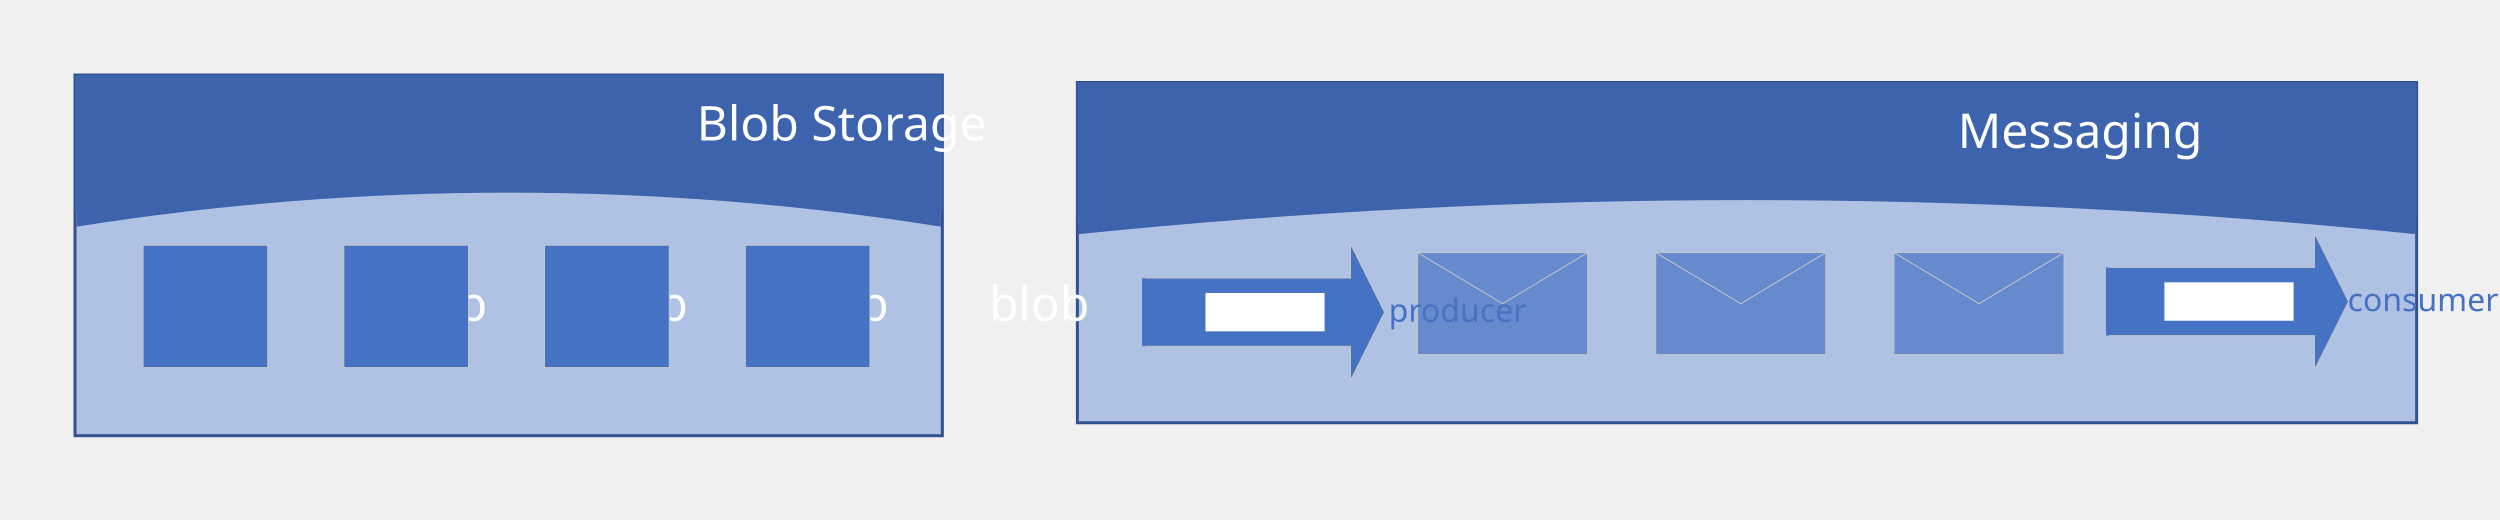
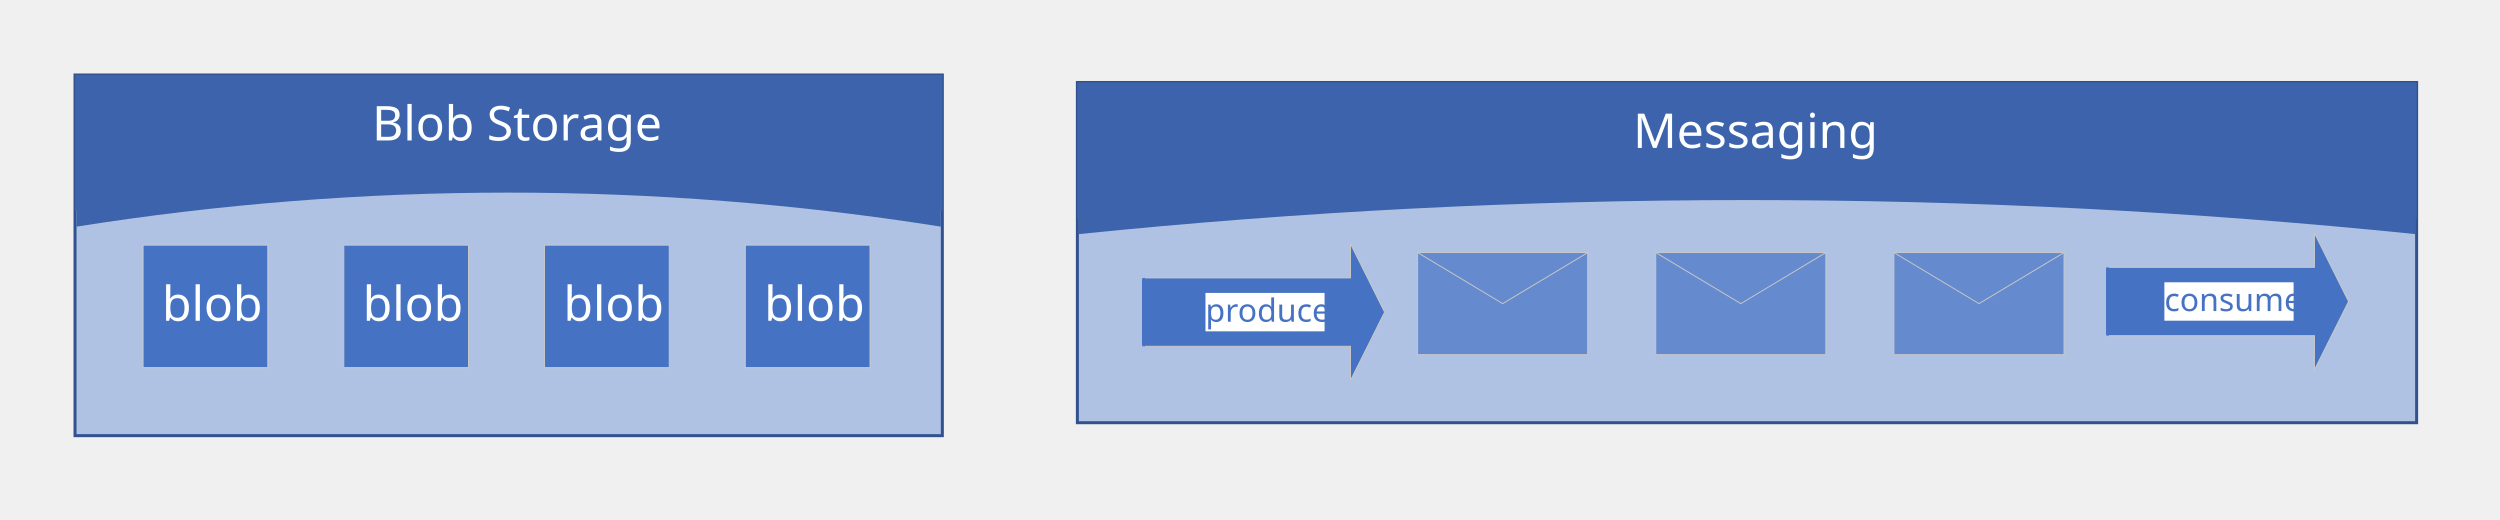
- <svg xmlns="http://www.w3.org/2000/svg" xmlns:ns1="http://schemas.microsoft.com/visio/2003/SVGExtensions/" width="8.679in" height="1.802in" viewBox="0 0 624.876 129.726" xml:space="preserve" color-interpolation-filters="sRGB" class="st14">
-   <ns1:documentProperties ns1:langID="1033" ns1:metric="true" ns1:viewMarkup="false">
-     <ns1:userDefs>
-       <ns1:ud ns1:nameU="msvNoAutoConnect" ns1:prompt="" ns1:val="VT0(0):26" />
-     </ns1:userDefs>
-   </ns1:documentProperties>
-   <style type="text/css">
- 	
- 		.st1 {fill:#b0c2e3;stroke:#31528f;stroke-width:0.75}
- 		.st2 {fill:#3c63ac}
- 		.st3 {fill:#feffff;font-family:Calibri;font-size:1em;font-stretch:semi-expanded}
- 		.st4 {fill:#4672c4;stroke:#c7c8c8;stroke-width:0.25}
- 		.st5 {fill:#feffff;font-family:Calibri;font-size:1em}
- 		.st6 {fill:#668ace}
- 		.st7 {stroke:#c7c8c8;stroke-width:0.24}
- 		.st8 {fill:#4672c4}
- 		.st9 {stroke:none;stroke-width:0.25}
- 		.st10 {stroke:#c8c8c8;stroke-width:0.25}
- 		.st11 {fill:#4672c4;stroke:none;stroke-width:0.25}
- 		.st12 {fill:#ffffff;stroke:none;stroke-linecap:butt;stroke-width:7.2}
- 		.st13 {fill:#4672c4;font-family:Calibri;font-size:0.667em}
- 		.st14 {fill:none;fill-rule:evenodd;font-size:12px;overflow:visible;stroke-linecap:square;stroke-miterlimit:3}
- 	
- 	</style>
-   <g ns1:mID="4" ns1:index="1" ns1:groupContext="foregroundPage">
-     <ns1:userDefs>
-       <ns1:ud ns1:nameU="visNavType" ns1:val="VT0(1):26" />
-       <ns1:ud ns1:nameU="msvThemeOrder" ns1:val="VT0(0):26" />
-     </ns1:userDefs>
-     <ns1:pageProperties ns1:drawingScale="0.0393701" ns1:pageScale="0.0393701" ns1:drawingUnits="24" ns1:shadowOffsetX="8.50394" ns1:shadowOffsetY="-8.50394" />
-     <ns1:layer ns1:name="Connector" ns1:index="0" />
-     <ns1:layer ns1:name="Container" ns1:index="1" />
-     <ns1:layer ns1:name="Flowchart" ns1:index="2" />
-     <g id="group489-1" transform="translate(18.75,-20.8346)" ns1:mID="489" ns1:groupContext="group" ns1:layerMember="1">
-       <ns1:userDefs>
-         <ns1:ud ns1:nameU="msvShapeCategories" ns1:prompt="" ns1:val="VT4(ContainerStyleDefaults)" />
-         <ns1:ud ns1:nameU="msvStructureType" ns1:prompt="" ns1:val="VT4(Container)" />
-         <ns1:ud ns1:nameU="msvSDContainerMargin" ns1:prompt="" ns1:val="VT0(0.11811023622047):24" />
-         <ns1:ud ns1:nameU="msvSDContainerResize" ns1:prompt="" ns1:val="VT0(1):26" />
-         <ns1:ud ns1:nameU="msvSDContainerLocked" ns1:prompt="" ns1:val="VT0(0):5" />
-         <ns1:ud ns1:nameU="msvSDContainerNoHighlight" ns1:prompt="" ns1:val="VT0(0):5" />
-         <ns1:ud ns1:nameU="msvSDContainerNoRibbon" ns1:prompt="" ns1:val="VT0(0):5" />
-         <ns1:ud ns1:nameU="msvSDContainerStyle" ns1:prompt="" ns1:val="VT0(7):26" />
-         <ns1:ud ns1:nameU="msvSDContainerStyleCount" ns1:prompt="" ns1:val="VT0(14):26" />
-         <ns1:ud ns1:nameU="msvSDContainerRequiredCategories" ns1:prompt="" ns1:val="VT0(0):26" />
-         <ns1:ud ns1:nameU="msvSDContainerExcludedCategories" ns1:prompt="" ns1:val="VT4(DoNotContain)" />
-         <ns1:ud ns1:nameU="msvSDHeadingStyle" ns1:prompt="" ns1:val="VT0(1):26" />
-         <ns1:ud ns1:nameU="msvSDHeadingStyleCount" ns1:prompt="" ns1:val="VT0(4):26" />
-         <ns1:ud ns1:nameU="HeadingSide" ns1:prompt="" ns1:val="VT0(0):26" />
-         <ns1:ud ns1:nameU="HeadingSpan" ns1:prompt="" ns1:val="VT0(0):26" />
-         <ns1:ud ns1:nameU="HeadingAlign" ns1:prompt="" ns1:val="VT0(0):26" />
-         <ns1:ud ns1:nameU="RTL" ns1:prompt="" ns1:val="VT0(0):5" />
-         <ns1:ud ns1:nameU="FnForceContrast" ns1:prompt="" ns1:val="VT5(#ffffff)" />
-         <ns1:ud ns1:nameU="BaseColor" ns1:prompt="" ns1:val="VT5(#96afcf)" />
-         <ns1:ud ns1:nameU="HColor1" ns1:prompt="" ns1:val="VT5(#e0e8f1)" />
-         <ns1:ud ns1:nameU="HColor2" ns1:prompt="" ns1:val="VT5(#b4c6dc)" />
-         <ns1:ud ns1:nameU="HColor3" ns1:prompt="" ns1:val="VT5(#89a6c9)" />
-         <ns1:ud ns1:nameU="HColor4" ns1:prompt="" ns1:val="VT5(#b7cde8)" />
-         <ns1:ud ns1:nameU="BColor1" ns1:prompt="" ns1:val="VT5(#eff3f8)" />
-         <ns1:ud ns1:nameU="BColor2" ns1:prompt="" ns1:val="VT5(#e0e8f1)" />
-         <ns1:ud ns1:nameU="LineColor" ns1:prompt="" ns1:val="VT5(#5b84b5)" />
-         <ns1:ud ns1:nameU="visVersion" ns1:prompt="" ns1:val="VT0(15):26" />
-         <ns1:ud ns1:nameU="Embellishment" ns1:prompt="" ns1:val="VT0(2):26" />
-         <ns1:ud ns1:nameU="msvSDContainerMargin" ns1:prompt="" ns1:val="VT0(0.23622047244094):24" />
-         <ns1:ud ns1:nameU="BaseColor" ns1:prompt="" ns1:val="VT5(#3d64ac)" />
-         <ns1:ud ns1:nameU="HColor1" ns1:prompt="" ns1:val="VT5(#c4d1ea)" />
-         <ns1:ud ns1:nameU="HColor2" ns1:prompt="" ns1:val="VT5(#7493cd)" />
-         <ns1:ud ns1:nameU="HColor3" ns1:prompt="" ns1:val="VT5(#3f67b1)" />
-         <ns1:ud ns1:nameU="HColor4" ns1:prompt="" ns1:val="VT5(#83a4e0)" />
-         <ns1:ud ns1:nameU="BColor1" ns1:prompt="" ns1:val="VT5(#e3eaf4)" />
-         <ns1:ud ns1:nameU="BColor2" ns1:prompt="" ns1:val="VT5(#cad6ec)" />
-         <ns1:ud ns1:nameU="LineColor" ns1:prompt="" ns1:val="VT5(#27406d)" />
-         <ns1:ud ns1:nameU="visNavOrder" ns1:val="VT0(25000):26" />
-       </ns1:userDefs>
-       <g id="group490-2" ns1:mID="490" ns1:groupContext="group" ns1:layerMember="1">
-         <ns1:userDefs>
-           <ns1:ud ns1:nameU="msvStructureType" ns1:prompt="" ns1:val="VT0(0):26" />
-           <ns1:ud ns1:nameU="CStyle" ns1:prompt="" ns1:val="VT0(7):26" />
-           <ns1:ud ns1:nameU="HSide" ns1:prompt="" ns1:val="VT0(0):26" />
-           <ns1:ud ns1:nameU="HSpan" ns1:prompt="" ns1:val="VT0(0):26" />
-           <ns1:ud ns1:nameU="HAlign" ns1:prompt="" ns1:val="VT0(0):26" />
-           <ns1:ud ns1:nameU="HorzAlign" ns1:prompt="" ns1:val="VT0(1):26" />
-           <ns1:ud ns1:nameU="SquareCorners" ns1:prompt="" ns1:val="VT0(0):26" />
-           <ns1:ud ns1:nameU="Corner6" ns1:prompt="" ns1:val="VT0(0.19685039370079):24" />
-           <ns1:ud ns1:nameU="FillForegndIn" ns1:prompt="" ns1:val="VT5(#e0e8f1)" />
-           <ns1:ud ns1:nameU="FillBkgndIn" ns1:prompt="" ns1:val="VT5(#eff3f8)" />
-           <ns1:ud ns1:nameU="FillPatternIn" ns1:prompt="" ns1:val="VT0(1):26" />
-           <ns1:ud ns1:nameU="BaseColor" ns1:prompt="" ns1:val="VT5(#e0e8f1)" />
-           <ns1:ud ns1:nameU="FillForegndIn" ns1:prompt="" ns1:val="VT5(#cad6ec)" />
-           <ns1:ud ns1:nameU="FillBkgndIn" ns1:prompt="" ns1:val="VT5(#e3eaf4)" />
-           <ns1:ud ns1:nameU="BaseColor" ns1:prompt="" ns1:val="VT5(#cad6ec)" />
-         </ns1:userDefs>
-         <g id="shape491-3" ns1:mID="491" ns1:groupContext="shape" ns1:layerMember="1" transform="translate(2.83465,2.83465)">
-           <ns1:userDefs>
-             <ns1:ud ns1:nameU="msvStructureType" ns1:prompt="" ns1:val="VT0(0):26" />
-             <ns1:ud ns1:nameU="msvThemeColors" ns1:prompt="" ns1:val="VT0(0):26" />
-             <ns1:ud ns1:nameU="msvThemeEffects" ns1:prompt="" ns1:val="VT0(0):26" />
-             <ns1:ud ns1:nameU="CStyle" ns1:prompt="" ns1:val="VT0(7):26" />
-             <ns1:ud ns1:nameU="HSide" ns1:prompt="" ns1:val="VT0(0):26" />
-             <ns1:ud ns1:nameU="HSpan" ns1:prompt="" ns1:val="VT0(0):26" />
-             <ns1:ud ns1:nameU="HAlign" ns1:prompt="" ns1:val="VT0(0):26" />
-             <ns1:ud ns1:nameU="HorzAlign" ns1:prompt="" ns1:val="VT0(1):26" />
-             <ns1:ud ns1:nameU="SquareCorners" ns1:prompt="" ns1:val="VT0(0):26" />
-             <ns1:ud ns1:nameU="OffsetX10" ns1:prompt="" ns1:val="VT0(0.039370078740157):24" />
-             <ns1:ud ns1:nameU="OffsetY10" ns1:prompt="" ns1:val="VT0(-0.039370078740157):24" />
-           </ns1:userDefs>
-         </g>
-         <g id="shape490-5" ns1:mID="490" ns1:groupContext="groupContent" ns1:layerMember="1">
+ <svg xmlns="http://www.w3.org/2000/svg" width="833.169" height="172.969" class="st14" color-interpolation-filters="sRGB" viewBox="0 0 624.876 129.726" xml:space="preserve">
+   <style type="text/css">.st1{fill:#b0c2e3;stroke:#31528f;stroke-width:.75}.st2{fill:#3c63ac}.st3{fill:#feffff;font-family:Calibri;font-size:1em;font-stretch:semi-expanded}.st4{fill:#4672c4;stroke:#c7c8c8;stroke-width:.25}.st5{fill:#feffff;font-family:Calibri;font-size:1em}.st6{fill:#668ace}.st7{stroke:#c7c8c8;stroke-width:.24}.st8{fill:#4672c4}.st9{stroke:none;stroke-width:.25}.st10,.st11,.st12{stroke:#c8c8c8;stroke-width:.25}.st11,.st12{fill:#4672c4;stroke:none}.st12{fill:#fff;stroke-linecap:butt;stroke-width:7.2}.st13{fill:#4672c4;font-family:Calibri;font-size:.667em}.st14{fill:none;fill-rule:evenodd;font-size:12px;overflow:visible;stroke-linecap:square;stroke-miterlimit:3}</style>
+   <g>
+     <g id="group489-1" transform="translate(18.75,-20.8346)">
+       <g id="group490-2">
+         <g id="shape491-3" transform="translate(2.83465,2.83465)" />
+         <g id="shape490-5">
          <path d="M0 129.73 L108.39 129.73 L216.79 129.73 L216.79 39.58 L108.39 39.58 L0 39.58 L0 129.73 Z" class="st1" />
        </g>
      </g>
-       <g id="group492-7" transform="translate(0,-64.6299)" ns1:mID="492" ns1:groupContext="group" ns1:layerMember="1">
-         <ns1:userDefs>
-           <ns1:ud ns1:nameU="msvStructureType" ns1:prompt="" ns1:val="VT4(Heading)" />
-           <ns1:ud ns1:nameU="CStyle" ns1:prompt="" ns1:val="VT0(7):26" />
-           <ns1:ud ns1:nameU="HSide" ns1:prompt="" ns1:val="VT0(0):26" />
-           <ns1:ud ns1:nameU="HSpan" ns1:prompt="" ns1:val="VT0(0):26" />
-           <ns1:ud ns1:nameU="HAlign" ns1:prompt="" ns1:val="VT0(0):26" />
-           <ns1:ud ns1:nameU="Hidden" ns1:prompt="" ns1:val="VT0(0):5" />
-           <ns1:ud ns1:nameU="HorzAlign" ns1:prompt="" ns1:val="VT0(1):26" />
-           <ns1:ud ns1:nameU="Rounding" ns1:prompt="" ns1:val="VT0(0):1" />
-           <ns1:ud ns1:nameU="SquareCorners" ns1:prompt="" ns1:val="VT0(3):26" />
-           <ns1:ud ns1:nameU="Inset" ns1:prompt="" ns1:val="VT0(0):24" />
-           <ns1:ud ns1:nameU="InsideRadius" ns1:prompt="" ns1:val="VT0(0):24" />
-           <ns1:ud ns1:nameU="InsetXInt" ns1:prompt="" ns1:val="VT0(0):24" />
-           <ns1:ud ns1:nameU="HTxtMargin" ns1:prompt="" ns1:val="VT0(0.059055118110236):24" />
-           <ns1:ud ns1:nameU="HTxtWidth" ns1:prompt="" ns1:val="VT0(2.9527559055118):24" />
-           <ns1:ud ns1:nameU="HLeft" ns1:prompt="" ns1:val="VT0(0):26" />
-           <ns1:ud ns1:nameU="HRight" ns1:prompt="" ns1:val="VT0(2.9527559055118):24" />
-           <ns1:ud ns1:nameU="SquareCorners7" ns1:prompt="" ns1:val="VT0(3):26" />
-           <ns1:ud ns1:nameU="Offset" ns1:prompt="" ns1:val="VT0(0):26" />
-           <ns1:ud ns1:nameU="Rounding8" ns1:prompt="" ns1:val="VT0(0.11811023622047):24" />
-           <ns1:ud ns1:nameU="InsetX9" ns1:prompt="" ns1:val="VT0(0):26" />
-           <ns1:ud ns1:nameU="InsetY9" ns1:prompt="" ns1:val="VT0(0):26" />
-           <ns1:ud ns1:nameU="OffsetY11" ns1:prompt="" ns1:val="VT0(0):26" />
-           <ns1:ud ns1:nameU="OffsetY12" ns1:prompt="" ns1:val="VT0(0):26" />
-           <ns1:ud ns1:nameU="Width12" ns1:prompt="" ns1:val="VT0(0):26" />
-           <ns1:ud ns1:nameU="msvSDContainerHeadingEdge" ns1:prompt="" ns1:val="VT4(Bottom)" />
-           <ns1:ud ns1:nameU="HLineVisible" ns1:prompt="" ns1:val="VT0(0):5" />
-           <ns1:ud ns1:nameU="HFillVisible" ns1:prompt="" ns1:val="VT0(1):5" />
-           <ns1:ud ns1:nameU="FillForegndIn" ns1:prompt="" ns1:val="VT5(#96afcf)" />
-           <ns1:ud ns1:nameU="FillBkgndIn" ns1:prompt="" ns1:val="VT5(#96afcf)" />
-           <ns1:ud ns1:nameU="BaseColor" ns1:prompt="" ns1:val="VT5(#96afcf)" />
-           <ns1:ud ns1:nameU="FillPatternIn" ns1:prompt="" ns1:val="VT0(1):26" />
-           <ns1:ud ns1:nameU="HTxtWidth" ns1:prompt="" ns1:val="VT0(3.0109414705528):1" />
-           <ns1:ud ns1:nameU="HRight" ns1:prompt="" ns1:val="VT0(3.0109414705528):1" />
-           <ns1:ud ns1:nameU="FillForegndIn" ns1:prompt="" ns1:val="VT5(#3d64ac)" />
-           <ns1:ud ns1:nameU="FillBkgndIn" ns1:prompt="" ns1:val="VT5(#3d64ac)" />
-           <ns1:ud ns1:nameU="BaseColor" ns1:prompt="" ns1:val="VT5(#3d64ac)" />
-         </ns1:userDefs>
-         <g id="shape493-8" ns1:mID="493" ns1:groupContext="shape" ns1:layerMember="1" transform="translate(0,12.3809)">
-           <ns1:userDefs>
-             <ns1:ud ns1:nameU="msvStructureType" ns1:prompt="" ns1:val="VT0(0):26" />
-             <ns1:ud ns1:nameU="msvThemeColors" ns1:prompt="" ns1:val="VT0(0):26" />
-             <ns1:ud ns1:nameU="msvThemeEffects" ns1:prompt="" ns1:val="VT0(0):26" />
-             <ns1:ud ns1:nameU="CStyle" ns1:prompt="" ns1:val="VT0(7):26" />
-             <ns1:ud ns1:nameU="Rounding" ns1:prompt="" ns1:val="VT0(0):1" />
-             <ns1:ud ns1:nameU="SquareCorners" ns1:prompt="" ns1:val="VT0(3):26" />
-             <ns1:ud ns1:nameU="HLeft" ns1:prompt="" ns1:val="VT0(0):26" />
-             <ns1:ud ns1:nameU="HRight" ns1:prompt="" ns1:val="VT0(2.9527559055118):24" />
-             <ns1:ud ns1:nameU="Hidden" ns1:prompt="" ns1:val="VT0(0):5" />
-             <ns1:ud ns1:nameU="BowHeight7" ns1:prompt="" ns1:val="VT0(0.11811023622047):24" />
-             <ns1:ud ns1:nameU="Offset7" ns1:prompt="" ns1:val="VT0(0.0052083333333333):3" />
-             <ns1:ud ns1:nameU="AnchorPt7" ns1:prompt="" ns1:val="VT0(0.49676017060367):24" />
-             <ns1:ud ns1:nameU="HSide" ns1:prompt="" ns1:val="VT0(0):26" />
-             <ns1:ud ns1:nameU="HAlign" ns1:prompt="" ns1:val="VT0(0):26" />
-             <ns1:ud ns1:nameU="HRight" ns1:prompt="" ns1:val="VT0(3.0109414705528):1" />
-             <ns1:ud ns1:nameU="Offset7" ns1:prompt="" ns1:val="VT0(0.0052083333333333):29" />
-           </ns1:userDefs>
-           <path d="M0.38 129.73 A690.292 690.292 0 0 1 216.41 129.73 L216.41 125.47 A690.292 690.292 -180 0 0 0.37 125.47          L0.37 129.73 Z" class="st2" />
+       <g id="group492-7" transform="translate(0,-64.6299)">
+         <g id="shape493-8" transform="translate(0,12.3809)">
+           <path d="M0.38 129.73 A690.292 690.292 0 0 1 216.41 129.73 L216.41 125.47 A690.292 690.292 -180 0 0 0.37 125.47 L0.37 129.73 Z" class="st2" />
        </g>
-         <g id="shape492-11" ns1:mID="492" ns1:groupContext="groupContent" ns1:layerMember="1">
-           <ns1:textBlock ns1:margins="rect(4,6,4,6)" ns1:tabSpace="42.5197" />
-           <ns1:textRect cx="108.394" cy="116.97" width="216.79" height="25.512" />
+         <g id="shape492-11">
          <path d="M-0 138.23 A695.064 695.064 0 0 1 216.79 138.23 L216.79 104.21 L0 104.21 L0 138.23 Z" class="st2" />
-           <text x="74.27" y="120.57" class="st3" ns1:langID="2057">
-             <ns1:paragraph ns1:horizAlign="1" />
-             <ns1:tabList />Blob Storage</text>
+           <text x="74.27" y="120.57" class="st3">Blob Storage</text>
        </g>
      </g>
    </g>
-     <g id="group499-15" transform="translate(269.288,-24.0736)" ns1:mID="499" ns1:groupContext="group" ns1:layerMember="1">
-       <ns1:userDefs>
-         <ns1:ud ns1:nameU="msvShapeCategories" ns1:prompt="" ns1:val="VT4(ContainerStyleDefaults)" />
-         <ns1:ud ns1:nameU="msvStructureType" ns1:prompt="" ns1:val="VT4(Container)" />
-         <ns1:ud ns1:nameU="msvSDContainerMargin" ns1:prompt="" ns1:val="VT0(0.11811023622047):24" />
-         <ns1:ud ns1:nameU="msvSDContainerResize" ns1:prompt="" ns1:val="VT0(1):26" />
-         <ns1:ud ns1:nameU="msvSDContainerLocked" ns1:prompt="" ns1:val="VT0(0):5" />
-         <ns1:ud ns1:nameU="msvSDContainerNoHighlight" ns1:prompt="" ns1:val="VT0(0):5" />
-         <ns1:ud ns1:nameU="msvSDContainerNoRibbon" ns1:prompt="" ns1:val="VT0(0):5" />
-         <ns1:ud ns1:nameU="msvSDContainerStyle" ns1:prompt="" ns1:val="VT0(7):26" />
-         <ns1:ud ns1:nameU="msvSDContainerStyleCount" ns1:prompt="" ns1:val="VT0(14):26" />
-         <ns1:ud ns1:nameU="msvSDContainerRequiredCategories" ns1:prompt="" ns1:val="VT0(0):26" />
-         <ns1:ud ns1:nameU="msvSDContainerExcludedCategories" ns1:prompt="" ns1:val="VT4(DoNotContain)" />
-         <ns1:ud ns1:nameU="msvSDHeadingStyle" ns1:prompt="" ns1:val="VT0(1):26" />
-         <ns1:ud ns1:nameU="msvSDHeadingStyleCount" ns1:prompt="" ns1:val="VT0(4):26" />
-         <ns1:ud ns1:nameU="HeadingSide" ns1:prompt="" ns1:val="VT0(0):26" />
-         <ns1:ud ns1:nameU="HeadingSpan" ns1:prompt="" ns1:val="VT0(0):26" />
-         <ns1:ud ns1:nameU="HeadingAlign" ns1:prompt="" ns1:val="VT0(0):26" />
-         <ns1:ud ns1:nameU="RTL" ns1:prompt="" ns1:val="VT0(0):5" />
-         <ns1:ud ns1:nameU="FnForceContrast" ns1:prompt="" ns1:val="VT5(#ffffff)" />
-         <ns1:ud ns1:nameU="BaseColor" ns1:prompt="" ns1:val="VT5(#96afcf)" />
-         <ns1:ud ns1:nameU="HColor1" ns1:prompt="" ns1:val="VT5(#e0e8f1)" />
-         <ns1:ud ns1:nameU="HColor2" ns1:prompt="" ns1:val="VT5(#b4c6dc)" />
-         <ns1:ud ns1:nameU="HColor3" ns1:prompt="" ns1:val="VT5(#89a6c9)" />
-         <ns1:ud ns1:nameU="HColor4" ns1:prompt="" ns1:val="VT5(#b7cde8)" />
-         <ns1:ud ns1:nameU="BColor1" ns1:prompt="" ns1:val="VT5(#eff3f8)" />
-         <ns1:ud ns1:nameU="BColor2" ns1:prompt="" ns1:val="VT5(#e0e8f1)" />
-         <ns1:ud ns1:nameU="LineColor" ns1:prompt="" ns1:val="VT5(#5b84b5)" />
-         <ns1:ud ns1:nameU="visVersion" ns1:prompt="" ns1:val="VT0(15):26" />
-         <ns1:ud ns1:nameU="Embellishment" ns1:prompt="" ns1:val="VT0(2):26" />
-         <ns1:ud ns1:nameU="msvSDContainerMargin" ns1:prompt="" ns1:val="VT0(0.23622047244094):24" />
-         <ns1:ud ns1:nameU="BaseColor" ns1:prompt="" ns1:val="VT5(#3d64ac)" />
-         <ns1:ud ns1:nameU="HColor1" ns1:prompt="" ns1:val="VT5(#c4d1ea)" />
-         <ns1:ud ns1:nameU="HColor2" ns1:prompt="" ns1:val="VT5(#7493cd)" />
-         <ns1:ud ns1:nameU="HColor3" ns1:prompt="" ns1:val="VT5(#3f67b1)" />
-         <ns1:ud ns1:nameU="HColor4" ns1:prompt="" ns1:val="VT5(#83a4e0)" />
-         <ns1:ud ns1:nameU="BColor1" ns1:prompt="" ns1:val="VT5(#e3eaf4)" />
-         <ns1:ud ns1:nameU="BColor2" ns1:prompt="" ns1:val="VT5(#cad6ec)" />
-         <ns1:ud ns1:nameU="LineColor" ns1:prompt="" ns1:val="VT5(#27406d)" />
-         <ns1:ud ns1:nameU="visNavOrder" ns1:val="VT0(38000):26" />
-       </ns1:userDefs>
-       <g id="group500-16" ns1:mID="500" ns1:groupContext="group" ns1:layerMember="1">
-         <ns1:userDefs>
-           <ns1:ud ns1:nameU="msvStructureType" ns1:prompt="" ns1:val="VT0(0):26" />
-           <ns1:ud ns1:nameU="CStyle" ns1:prompt="" ns1:val="VT0(7):26" />
-           <ns1:ud ns1:nameU="HSide" ns1:prompt="" ns1:val="VT0(0):26" />
-           <ns1:ud ns1:nameU="HSpan" ns1:prompt="" ns1:val="VT0(0):26" />
-           <ns1:ud ns1:nameU="HAlign" ns1:prompt="" ns1:val="VT0(0):26" />
-           <ns1:ud ns1:nameU="HorzAlign" ns1:prompt="" ns1:val="VT0(1):26" />
-           <ns1:ud ns1:nameU="SquareCorners" ns1:prompt="" ns1:val="VT0(0):26" />
-           <ns1:ud ns1:nameU="Corner6" ns1:prompt="" ns1:val="VT0(0.19685039370079):24" />
-           <ns1:ud ns1:nameU="FillForegndIn" ns1:prompt="" ns1:val="VT5(#e0e8f1)" />
-           <ns1:ud ns1:nameU="FillBkgndIn" ns1:prompt="" ns1:val="VT5(#eff3f8)" />
-           <ns1:ud ns1:nameU="FillPatternIn" ns1:prompt="" ns1:val="VT0(1):26" />
-           <ns1:ud ns1:nameU="BaseColor" ns1:prompt="" ns1:val="VT5(#e0e8f1)" />
-           <ns1:ud ns1:nameU="FillForegndIn" ns1:prompt="" ns1:val="VT5(#cad6ec)" />
-           <ns1:ud ns1:nameU="FillBkgndIn" ns1:prompt="" ns1:val="VT5(#e3eaf4)" />
-           <ns1:ud ns1:nameU="BaseColor" ns1:prompt="" ns1:val="VT5(#cad6ec)" />
-         </ns1:userDefs>
-         <g id="shape501-17" ns1:mID="501" ns1:groupContext="shape" ns1:layerMember="1" transform="translate(2.83465,2.83465)">
-           <ns1:userDefs>
-             <ns1:ud ns1:nameU="msvStructureType" ns1:prompt="" ns1:val="VT0(0):26" />
-             <ns1:ud ns1:nameU="msvThemeColors" ns1:prompt="" ns1:val="VT0(0):26" />
-             <ns1:ud ns1:nameU="msvThemeEffects" ns1:prompt="" ns1:val="VT0(0):26" />
-             <ns1:ud ns1:nameU="CStyle" ns1:prompt="" ns1:val="VT0(7):26" />
-             <ns1:ud ns1:nameU="HSide" ns1:prompt="" ns1:val="VT0(0):26" />
-             <ns1:ud ns1:nameU="HSpan" ns1:prompt="" ns1:val="VT0(0):26" />
-             <ns1:ud ns1:nameU="HAlign" ns1:prompt="" ns1:val="VT0(0):26" />
-             <ns1:ud ns1:nameU="HorzAlign" ns1:prompt="" ns1:val="VT0(1):26" />
-             <ns1:ud ns1:nameU="SquareCorners" ns1:prompt="" ns1:val="VT0(0):26" />
-             <ns1:ud ns1:nameU="OffsetX10" ns1:prompt="" ns1:val="VT0(0.039370078740157):24" />
-             <ns1:ud ns1:nameU="OffsetY10" ns1:prompt="" ns1:val="VT0(-0.039370078740157):24" />
-           </ns1:userDefs>
-         </g>
-         <g id="shape500-19" ns1:mID="500" ns1:groupContext="groupContent" ns1:layerMember="1">
+     <g id="group499-15" transform="translate(269.288,-24.0736)">
+       <g id="group500-16">
+         <g id="shape501-17" transform="translate(2.83465,2.83465)" />
+         <g id="shape500-19">
          <path d="M0 129.73 L167.38 129.73 L334.75 129.73 L334.75 44.69 L167.38 44.69 L0 44.69 L0 129.73 Z" class="st1" />
        </g>
      </g>
-       <g id="group502-21" transform="translate(0,-59.5276)" ns1:mID="502" ns1:groupContext="group" ns1:layerMember="1">
-         <ns1:userDefs>
-           <ns1:ud ns1:nameU="msvStructureType" ns1:prompt="" ns1:val="VT4(Heading)" />
-           <ns1:ud ns1:nameU="CStyle" ns1:prompt="" ns1:val="VT0(7):26" />
-           <ns1:ud ns1:nameU="HSide" ns1:prompt="" ns1:val="VT0(0):26" />
-           <ns1:ud ns1:nameU="HSpan" ns1:prompt="" ns1:val="VT0(0):26" />
-           <ns1:ud ns1:nameU="HAlign" ns1:prompt="" ns1:val="VT0(0):26" />
-           <ns1:ud ns1:nameU="Hidden" ns1:prompt="" ns1:val="VT0(0):5" />
-           <ns1:ud ns1:nameU="HorzAlign" ns1:prompt="" ns1:val="VT0(1):26" />
-           <ns1:ud ns1:nameU="Rounding" ns1:prompt="" ns1:val="VT0(0):1" />
-           <ns1:ud ns1:nameU="SquareCorners" ns1:prompt="" ns1:val="VT0(3):26" />
-           <ns1:ud ns1:nameU="Inset" ns1:prompt="" ns1:val="VT0(0):24" />
-           <ns1:ud ns1:nameU="InsideRadius" ns1:prompt="" ns1:val="VT0(0):24" />
-           <ns1:ud ns1:nameU="InsetXInt" ns1:prompt="" ns1:val="VT0(0):24" />
-           <ns1:ud ns1:nameU="HTxtMargin" ns1:prompt="" ns1:val="VT0(0.059055118110236):24" />
-           <ns1:ud ns1:nameU="HTxtWidth" ns1:prompt="" ns1:val="VT0(2.9527559055118):24" />
-           <ns1:ud ns1:nameU="HLeft" ns1:prompt="" ns1:val="VT0(0):26" />
-           <ns1:ud ns1:nameU="HRight" ns1:prompt="" ns1:val="VT0(2.9527559055118):24" />
-           <ns1:ud ns1:nameU="SquareCorners7" ns1:prompt="" ns1:val="VT0(3):26" />
-           <ns1:ud ns1:nameU="Offset" ns1:prompt="" ns1:val="VT0(0):26" />
-           <ns1:ud ns1:nameU="Rounding8" ns1:prompt="" ns1:val="VT0(0.11811023622047):24" />
-           <ns1:ud ns1:nameU="InsetX9" ns1:prompt="" ns1:val="VT0(0):26" />
-           <ns1:ud ns1:nameU="InsetY9" ns1:prompt="" ns1:val="VT0(0):26" />
-           <ns1:ud ns1:nameU="OffsetY11" ns1:prompt="" ns1:val="VT0(0):26" />
-           <ns1:ud ns1:nameU="OffsetY12" ns1:prompt="" ns1:val="VT0(0):26" />
-           <ns1:ud ns1:nameU="Width12" ns1:prompt="" ns1:val="VT0(0):26" />
-           <ns1:ud ns1:nameU="msvSDContainerHeadingEdge" ns1:prompt="" ns1:val="VT4(Bottom)" />
-           <ns1:ud ns1:nameU="HLineVisible" ns1:prompt="" ns1:val="VT0(0):5" />
-           <ns1:ud ns1:nameU="HFillVisible" ns1:prompt="" ns1:val="VT0(1):5" />
-           <ns1:ud ns1:nameU="FillForegndIn" ns1:prompt="" ns1:val="VT5(#96afcf)" />
-           <ns1:ud ns1:nameU="FillBkgndIn" ns1:prompt="" ns1:val="VT5(#96afcf)" />
-           <ns1:ud ns1:nameU="BaseColor" ns1:prompt="" ns1:val="VT5(#96afcf)" />
-           <ns1:ud ns1:nameU="FillPatternIn" ns1:prompt="" ns1:val="VT0(1):26" />
-           <ns1:ud ns1:nameU="HTxtWidth" ns1:prompt="" ns1:val="VT0(4.649360193337):24" />
-           <ns1:ud ns1:nameU="HRight" ns1:prompt="" ns1:val="VT0(4.649360193337):24" />
-           <ns1:ud ns1:nameU="FillForegndIn" ns1:prompt="" ns1:val="VT5(#3d64ac)" />
-           <ns1:ud ns1:nameU="FillBkgndIn" ns1:prompt="" ns1:val="VT5(#3d64ac)" />
-           <ns1:ud ns1:nameU="BaseColor" ns1:prompt="" ns1:val="VT5(#3d64ac)" />
-         </ns1:userDefs>
-         <g id="shape503-22" ns1:mID="503" ns1:groupContext="shape" ns1:layerMember="1" transform="translate(0,12.3809)">
-           <ns1:userDefs>
-             <ns1:ud ns1:nameU="msvStructureType" ns1:prompt="" ns1:val="VT0(0):26" />
-             <ns1:ud ns1:nameU="msvThemeColors" ns1:prompt="" ns1:val="VT0(0):26" />
-             <ns1:ud ns1:nameU="msvThemeEffects" ns1:prompt="" ns1:val="VT0(0):26" />
-             <ns1:ud ns1:nameU="CStyle" ns1:prompt="" ns1:val="VT0(7):26" />
-             <ns1:ud ns1:nameU="Rounding" ns1:prompt="" ns1:val="VT0(0):1" />
-             <ns1:ud ns1:nameU="SquareCorners" ns1:prompt="" ns1:val="VT0(3):26" />
-             <ns1:ud ns1:nameU="HLeft" ns1:prompt="" ns1:val="VT0(0):26" />
-             <ns1:ud ns1:nameU="HRight" ns1:prompt="" ns1:val="VT0(2.9527559055118):24" />
-             <ns1:ud ns1:nameU="Hidden" ns1:prompt="" ns1:val="VT0(0):5" />
-             <ns1:ud ns1:nameU="BowHeight7" ns1:prompt="" ns1:val="VT0(0.11811023622047):24" />
-             <ns1:ud ns1:nameU="Offset7" ns1:prompt="" ns1:val="VT0(0.0052083333333333):3" />
-             <ns1:ud ns1:nameU="AnchorPt7" ns1:prompt="" ns1:val="VT0(0.49676017060367):24" />
-             <ns1:ud ns1:nameU="HSide" ns1:prompt="" ns1:val="VT0(0):26" />
-             <ns1:ud ns1:nameU="HAlign" ns1:prompt="" ns1:val="VT0(0):26" />
-             <ns1:ud ns1:nameU="HRight" ns1:prompt="" ns1:val="VT0(4.649360193337):24" />
-             <ns1:ud ns1:nameU="Offset7" ns1:prompt="" ns1:val="VT0(0.0052083333333333):29" />
-           </ns1:userDefs>
-           <path d="M0.37 129.73 A1644.06 1644.06 0 0 1 334.38 129.73 L334.38 125.47 A1644.06 1644.06 -180 0 0 0.37 125.47          L0.37 129.73 Z" class="st2" />
+       <g id="group502-21" transform="translate(0,-59.5276)">
+         <g id="shape503-22" transform="translate(0,12.3809)">
+           <path d="M0.37 129.73 A1644.06 1644.06 0 0 1 334.38 129.73 L334.38 125.47 A1644.06 1644.06 -180 0 0 0.37 125.47 L0.37 129.73 Z" class="st2" />
        </g>
-         <g id="shape502-25" ns1:mID="502" ns1:groupContext="groupContent" ns1:layerMember="1">
-           <ns1:textBlock ns1:margins="rect(4,6,4,6)" ns1:tabSpace="42.5197" />
-           <ns1:textRect cx="167.377" cy="116.97" width="334.76" height="25.512" />
+         <g id="shape502-25">
          <path d="M0 138.23 A1651.43 1651.43 0 0 1 334.75 138.23 L334.75 104.21 L0 104.21 L0 138.23 Z" class="st2" />
-           <text x="138.93" y="120.57" class="st3" ns1:langID="2057">
-             <ns1:paragraph ns1:horizAlign="1" />
-             <ns1:tabList />Messaging</text>
+           <text x="138.93" y="120.57" class="st3">Messaging</text>
        </g>
      </g>
    </g>
-     <g id="shape444-29" ns1:mID="444" ns1:groupContext="shape" transform="translate(35.7579,-37.8425)">
-       <ns1:userDefs>
-         <ns1:ud ns1:nameU="visNavOrder" ns1:val="VT0(21000):26" />
-       </ns1:userDefs>
-       <ns1:textBlock ns1:margins="rect(4,4,4,4)" ns1:tabSpace="42.5197" />
-       <ns1:textRect cx="15.591" cy="114.419" width="31.19" height="30.614" />
-       <rect x="0" y="99.112" width="31.181" height="30.614" class="st4" />
-       <text x="4.74" y="118.02" class="st5" ns1:langID="2057">
-         <ns1:paragraph ns1:horizAlign="1" />
-         <ns1:tabList />blob</text>
+     <g id="shape444-29" transform="translate(35.7579,-37.8425)">
+       <rect width="31.181" height="30.614" x="0" y="99.112" class="st4" />
+       <text x="4.74" y="118.02" class="st5">blob</text>
    </g>
-     <g id="shape445-32" ns1:mID="445" ns1:groupContext="shape" transform="translate(85.9311,-37.8425)">
-       <ns1:userDefs>
-         <ns1:ud ns1:nameU="visNavOrder" ns1:val="VT0(22000):26" />
-       </ns1:userDefs>
-       <ns1:textBlock ns1:margins="rect(4,4,4,4)" ns1:tabSpace="42.5197" />
-       <ns1:textRect cx="15.591" cy="114.419" width="31.19" height="30.614" />
-       <rect x="0" y="99.112" width="31.181" height="30.614" class="st4" />
-       <text x="4.74" y="118.02" class="st5" ns1:langID="2057">
-         <ns1:paragraph ns1:horizAlign="1" />
-         <ns1:tabList />blob</text>
+     <g id="shape445-32" transform="translate(85.9311,-37.8425)">
+       <rect width="31.181" height="30.614" x="0" y="99.112" class="st4" />
+       <text x="4.74" y="118.02" class="st5">blob</text>
    </g>
-     <g id="shape446-35" ns1:mID="446" ns1:groupContext="shape" transform="translate(136.104,-37.8425)">
-       <ns1:userDefs>
-         <ns1:ud ns1:nameU="visNavOrder" ns1:val="VT0(23000):26" />
-       </ns1:userDefs>
-       <ns1:textBlock ns1:margins="rect(4,4,4,4)" ns1:tabSpace="42.5197" />
-       <ns1:textRect cx="15.591" cy="114.419" width="31.19" height="30.614" />
-       <rect x="0" y="99.112" width="31.181" height="30.614" class="st4" />
-       <text x="4.74" y="118.02" class="st5" ns1:langID="2057">
-         <ns1:paragraph ns1:horizAlign="1" />
-         <ns1:tabList />blob</text>
+     <g id="shape446-35" transform="translate(136.104,-37.8425)">
+       <rect width="31.181" height="30.614" x="0" y="99.112" class="st4" />
+       <text x="4.74" y="118.02" class="st5">blob</text>
    </g>
-     <g id="shape447-38" ns1:mID="447" ns1:groupContext="shape" transform="translate(186.278,-37.8425)">
-       <ns1:userDefs>
-         <ns1:ud ns1:nameU="visNavOrder" ns1:val="VT0(24000):26" />
-       </ns1:userDefs>
-       <ns1:textBlock ns1:margins="rect(4,4,4,4)" ns1:tabSpace="42.5197" />
-       <ns1:textRect cx="15.591" cy="114.419" width="31.19" height="30.614" />
-       <rect x="0" y="99.112" width="31.181" height="30.614" class="st4" />
-       <text x="4.74" y="118.02" class="st5" ns1:langID="2057">
-         <ns1:paragraph ns1:horizAlign="1" />
-         <ns1:tabList />blob</text>
+     <g id="shape447-38" transform="translate(186.278,-37.8425)">
+       <rect width="31.181" height="30.614" x="0" y="99.112" class="st4" />
+       <text x="4.74" y="118.02" class="st5">blob</text>
    </g>
-     <g id="shape470-41" ns1:mID="470" ns1:groupContext="shape" ns1:layerMember="2" transform="translate(354.327,-41.0815)">
-       <ns1:custProps>
-         <ns1:cp ns1:nameU="BpmnId" ns1:lbl="Id" ns1:prompt="" ns1:type="0" ns1:format="" ns1:sortKey="" ns1:invis="true" ns1:ask="false" ns1:langID="1033" ns1:cal="0" />
-         <ns1:cp ns1:nameU="BpmnCategories" ns1:lbl="Categories" ns1:prompt="" ns1:type="0" ns1:format="" ns1:sortKey="" ns1:invis="false" ns1:ask="false" ns1:langID="1033" ns1:cal="0" />
-         <ns1:cp ns1:nameU="BpmnDocumentation" ns1:lbl="Documentation" ns1:prompt="" ns1:type="0" ns1:format="" ns1:sortKey="" ns1:invis="false" ns1:ask="false" ns1:langID="1033" ns1:cal="0" />
-         <ns1:cp ns1:nameU="BpmnName" ns1:lbl="Name" ns1:prompt="" ns1:type="0" ns1:format="" ns1:sortKey="" ns1:invis="true" ns1:ask="false" ns1:langID="1033" ns1:cal="0" ns1:val="VT4()" />
-         <ns1:cp ns1:nameU="BpmnElementType" ns1:lbl="ElementType" ns1:prompt="" ns1:type="1" ns1:format="&quot;Sub-Process;Event;Gateway;Process Diagram;Pool;Lane;Artifact;Connecting Object&quot;" ns1:sortKey="" ns1:invis="true" ns1:ask="false" ns1:langID="1033" ns1:cal="0" ns1:val="VT4(Artifact)" />
-         <ns1:cp ns1:nameU="BpmnInitiating" ns1:lbl="Initiating" ns1:prompt="" ns1:type="3" ns1:format="" ns1:sortKey="" ns1:invis="false" ns1:ask="false" ns1:langID="1033" ns1:cal="0" ns1:val="VT0(1):26" />
-       </ns1:custProps>
-       <ns1:userDefs>
-         <ns1:ud ns1:nameU="msvShapeCategories" ns1:prompt="" ns1:val="VT4(Message)" />
-         <ns1:ud ns1:nameU="HasText" ns1:prompt="" ns1:val="VT0(0):5" />
-         <ns1:ud ns1:nameU="visVersion" ns1:prompt="" ns1:val="VT0(15):26" />
-         <ns1:ud ns1:nameU="visNavOrder" ns1:val="VT0(33000):26" />
-       </ns1:userDefs>
+     <g id="shape470-41" transform="translate(354.327,-41.0815)">
      <path d="M0 129.73 L42.52 129.73 L42.52 104.21 L0 104.21 L0 129.73 Z" class="st6" />
      <path d="M0 129.73 L42.52 129.73 L42.52 104.21 L0 104.21 L0 129.73" class="st7" />
      <path d="M0 104.21 L21.26 116.97 L42.52 104.21" class="st7" />
    </g>
-     <g id="group472-45" transform="translate(286.296,-34.6149)" ns1:mID="472" ns1:groupContext="group">
-       <ns1:userDefs>
-         <ns1:ud ns1:nameU="visVersion" ns1:val="VT0(15):26" />
-         <ns1:ud ns1:nameU="visNavOrder" ns1:val="VT0(34000):26" />
-       </ns1:userDefs>
-       <g id="shape473-46" ns1:mID="473" ns1:groupContext="shape">
-         <path d="M-0.75 121.18 L51.25 121.18 L51.25 129.73 L59.79 112.63 L51.25 95.53 L51.25 104.08 L-0.75 104.08 L-0.75         121.18 Z" class="st8" />
+     <g id="group472-45" transform="translate(286.296,-34.6149)">
+       <g id="shape473-46">
+         <path d="M-0.75 121.18 L51.25 121.18 L51.25 129.73 L59.79 112.63 L51.25 95.53 L51.25 104.08 L-0.75 104.08 L-0.75 121.18 Z" class="st8" />
        <path d="M-0.75 121.18 L51.25 121.18 L51.25 129.73 L59.79 112.63 L51.25 95.53 L51.25 104.08 L-0.75 104.08" class="st9" />
      </g>
-       <g id="shape474-49" ns1:mID="474" ns1:groupContext="shape">
+       <g id="shape474-49">
        <path d="M0 121.18 L51.25 121.18 L51.25 129.73 L59.79 112.63 L51.25 95.53 L51.25 104.08 L0 104.08" class="st10" />
      </g>
-       <g id="shape475-52" ns1:mID="475" ns1:groupContext="shape" transform="translate(-0.847933,-8.79823)">
-         <rect x="0" y="113.13" width="0.5" height="16.596" class="st11" />
+       <g id="shape475-52" transform="translate(-0.847933,-8.79823)">
+         <rect width=".5" height="16.596" x="0" y="113.13" class="st11" />
      </g>
-       <g id="shape472-54" ns1:mID="472" ns1:groupContext="groupContent">
-         <ns1:textBlock ns1:margins="rect(4,4,4,4)" ns1:tabSpace="42.5197" />
-         <ns1:textRect cx="29.897" cy="112.63" width="59.8" height="34.193" />
-         <rect ns1:rectContext="textBkgnd" x="15.012" y="107.83" width="29.769" height="9.6" class="st12" />
-         <text x="15.01" y="115.03" class="st13" ns1:langID="2057">
-           <ns1:paragraph ns1:horizAlign="1" />
-           <ns1:tabList />producer</text>
+       <g id="shape472-54">
+         <rect width="29.769" height="9.6" x="15.012" y="107.83" class="st12" />
+         <text x="15.01" y="115.03" class="st13">producer</text>
      </g>
    </g>
-     <g id="shape476-57" ns1:mID="476" ns1:groupContext="shape" ns1:layerMember="2" transform="translate(413.855,-41.0815)">
-       <ns1:custProps>
-         <ns1:cp ns1:nameU="BpmnId" ns1:lbl="Id" ns1:prompt="" ns1:type="0" ns1:format="" ns1:sortKey="" ns1:invis="true" ns1:ask="false" ns1:langID="1033" ns1:cal="0" />
-         <ns1:cp ns1:nameU="BpmnCategories" ns1:lbl="Categories" ns1:prompt="" ns1:type="0" ns1:format="" ns1:sortKey="" ns1:invis="false" ns1:ask="false" ns1:langID="1033" ns1:cal="0" />
-         <ns1:cp ns1:nameU="BpmnDocumentation" ns1:lbl="Documentation" ns1:prompt="" ns1:type="0" ns1:format="" ns1:sortKey="" ns1:invis="false" ns1:ask="false" ns1:langID="1033" ns1:cal="0" />
-         <ns1:cp ns1:nameU="BpmnName" ns1:lbl="Name" ns1:prompt="" ns1:type="0" ns1:format="" ns1:sortKey="" ns1:invis="true" ns1:ask="false" ns1:langID="1033" ns1:cal="0" ns1:val="VT4()" />
-         <ns1:cp ns1:nameU="BpmnElementType" ns1:lbl="ElementType" ns1:prompt="" ns1:type="1" ns1:format="&quot;Sub-Process;Event;Gateway;Process Diagram;Pool;Lane;Artifact;Connecting Object&quot;" ns1:sortKey="" ns1:invis="true" ns1:ask="false" ns1:langID="1033" ns1:cal="0" ns1:val="VT4(Artifact)" />
-         <ns1:cp ns1:nameU="BpmnInitiating" ns1:lbl="Initiating" ns1:prompt="" ns1:type="3" ns1:format="" ns1:sortKey="" ns1:invis="false" ns1:ask="false" ns1:langID="1033" ns1:cal="0" ns1:val="VT0(1):26" />
-       </ns1:custProps>
-       <ns1:userDefs>
-         <ns1:ud ns1:nameU="msvShapeCategories" ns1:prompt="" ns1:val="VT4(Message)" />
-         <ns1:ud ns1:nameU="HasText" ns1:prompt="" ns1:val="VT0(0):5" />
-         <ns1:ud ns1:nameU="visVersion" ns1:prompt="" ns1:val="VT0(15):26" />
-         <ns1:ud ns1:nameU="visNavOrder" ns1:val="VT0(35000):26" />
-       </ns1:userDefs>
+     <g id="shape476-57" transform="translate(413.855,-41.0815)">
      <path d="M0 129.73 L42.52 129.73 L42.52 104.21 L0 104.21 L0 129.73 Z" class="st6" />
      <path d="M0 129.73 L42.52 129.73 L42.52 104.21 L0 104.21 L0 129.73" class="st7" />
      <path d="M0 104.21 L21.26 116.97 L42.52 104.21" class="st7" />
    </g>
-     <g id="shape477-61" ns1:mID="477" ns1:groupContext="shape" ns1:layerMember="2" transform="translate(473.382,-41.0815)">
-       <ns1:custProps>
-         <ns1:cp ns1:nameU="BpmnId" ns1:lbl="Id" ns1:prompt="" ns1:type="0" ns1:format="" ns1:sortKey="" ns1:invis="true" ns1:ask="false" ns1:langID="1033" ns1:cal="0" />
-         <ns1:cp ns1:nameU="BpmnCategories" ns1:lbl="Categories" ns1:prompt="" ns1:type="0" ns1:format="" ns1:sortKey="" ns1:invis="false" ns1:ask="false" ns1:langID="1033" ns1:cal="0" />
-         <ns1:cp ns1:nameU="BpmnDocumentation" ns1:lbl="Documentation" ns1:prompt="" ns1:type="0" ns1:format="" ns1:sortKey="" ns1:invis="false" ns1:ask="false" ns1:langID="1033" ns1:cal="0" />
-         <ns1:cp ns1:nameU="BpmnName" ns1:lbl="Name" ns1:prompt="" ns1:type="0" ns1:format="" ns1:sortKey="" ns1:invis="true" ns1:ask="false" ns1:langID="1033" ns1:cal="0" ns1:val="VT4()" />
-         <ns1:cp ns1:nameU="BpmnElementType" ns1:lbl="ElementType" ns1:prompt="" ns1:type="1" ns1:format="&quot;Sub-Process;Event;Gateway;Process Diagram;Pool;Lane;Artifact;Connecting Object&quot;" ns1:sortKey="" ns1:invis="true" ns1:ask="false" ns1:langID="1033" ns1:cal="0" ns1:val="VT4(Artifact)" />
-         <ns1:cp ns1:nameU="BpmnInitiating" ns1:lbl="Initiating" ns1:prompt="" ns1:type="3" ns1:format="" ns1:sortKey="" ns1:invis="false" ns1:ask="false" ns1:langID="1033" ns1:cal="0" ns1:val="VT0(1):26" />
-       </ns1:custProps>
-       <ns1:userDefs>
-         <ns1:ud ns1:nameU="msvShapeCategories" ns1:prompt="" ns1:val="VT4(Message)" />
-         <ns1:ud ns1:nameU="HasText" ns1:prompt="" ns1:val="VT0(0):5" />
-         <ns1:ud ns1:nameU="visVersion" ns1:prompt="" ns1:val="VT0(15):26" />
-         <ns1:ud ns1:nameU="visNavOrder" ns1:val="VT0(36000):26" />
-       </ns1:userDefs>
+     <g id="shape477-61" transform="translate(473.382,-41.0815)">
      <path d="M0 129.73 L42.52 129.73 L42.52 104.21 L0 104.21 L0 129.73 Z" class="st6" />
      <path d="M0 129.73 L42.52 129.73 L42.52 104.21 L0 104.21 L0 129.73" class="st7" />
      <path d="M0 104.21 L21.26 116.97 L42.52 104.21" class="st7" />
    </g>
-     <g id="group478-65" transform="translate(527.241,-37.2724)" ns1:mID="478" ns1:groupContext="group">
-       <ns1:userDefs>
-         <ns1:ud ns1:nameU="visVersion" ns1:val="VT0(15):26" />
-         <ns1:ud ns1:nameU="visNavOrder" ns1:val="VT0(37000):26" />
-       </ns1:userDefs>
-       <g id="shape479-66" ns1:mID="479" ns1:groupContext="shape">
-         <path d="M-0.75 121.18 L51.25 121.18 L51.25 129.73 L59.79 112.63 L51.25 95.53 L51.25 104.08 L-0.75 104.08 L-0.75         121.18 Z" class="st8" />
+     <g id="group478-65" transform="translate(527.241,-37.2724)">
+       <g id="shape479-66">
+         <path d="M-0.75 121.18 L51.25 121.18 L51.25 129.73 L59.79 112.63 L51.25 95.53 L51.25 104.08 L-0.75 104.08 L-0.75 121.18 Z" class="st8" />
        <path d="M-0.75 121.18 L51.25 121.18 L51.25 129.73 L59.79 112.63 L51.25 95.53 L51.25 104.08 L-0.75 104.08" class="st9" />
      </g>
-       <g id="shape480-69" ns1:mID="480" ns1:groupContext="shape">
+       <g id="shape480-69">
        <path d="M0 121.18 L51.25 121.18 L51.25 129.73 L59.79 112.63 L51.25 95.53 L51.25 104.08 L0 104.08" class="st10" />
      </g>
-       <g id="shape481-72" ns1:mID="481" ns1:groupContext="shape" transform="translate(-0.847933,-8.79823)">
-         <rect x="0" y="113.13" width="0.5" height="16.596" class="st11" />
+       <g id="shape481-72" transform="translate(-0.847933,-8.79823)">
+         <rect width=".5" height="16.596" x="0" y="113.13" class="st11" />
      </g>
-       <g id="shape478-74" ns1:mID="478" ns1:groupContext="groupContent">
-         <ns1:textBlock ns1:margins="rect(4,4,4,4)" ns1:tabSpace="42.5197" />
-         <ns1:textRect cx="29.897" cy="112.63" width="59.8" height="34.193" />
-         <rect ns1:rectContext="textBkgnd" x="13.749" y="107.83" width="32.297" height="9.6" class="st12" />
-         <text x="13.75" y="115.03" class="st13" ns1:langID="2057">
-           <ns1:paragraph ns1:horizAlign="1" />
-           <ns1:tabList />consumer</text>
+       <g id="shape478-74">
+         <rect width="32.297" height="9.6" x="13.749" y="107.83" class="st12" />
+         <text x="13.75" y="115.03" class="st13">consumer</text>
      </g>
    </g>
  </g>
</svg>
